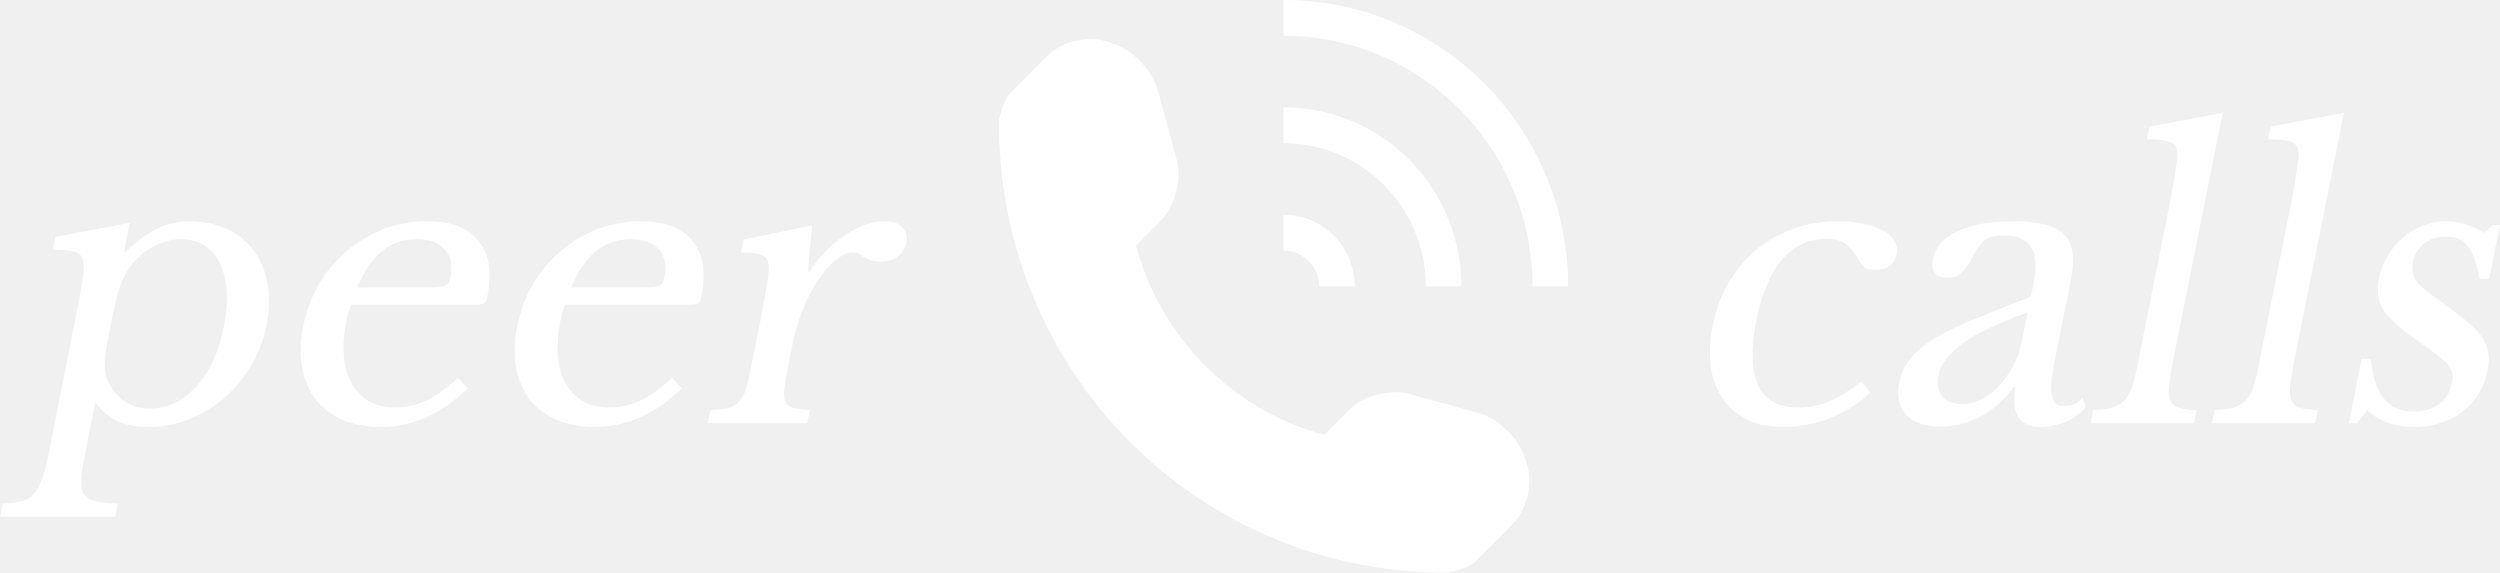
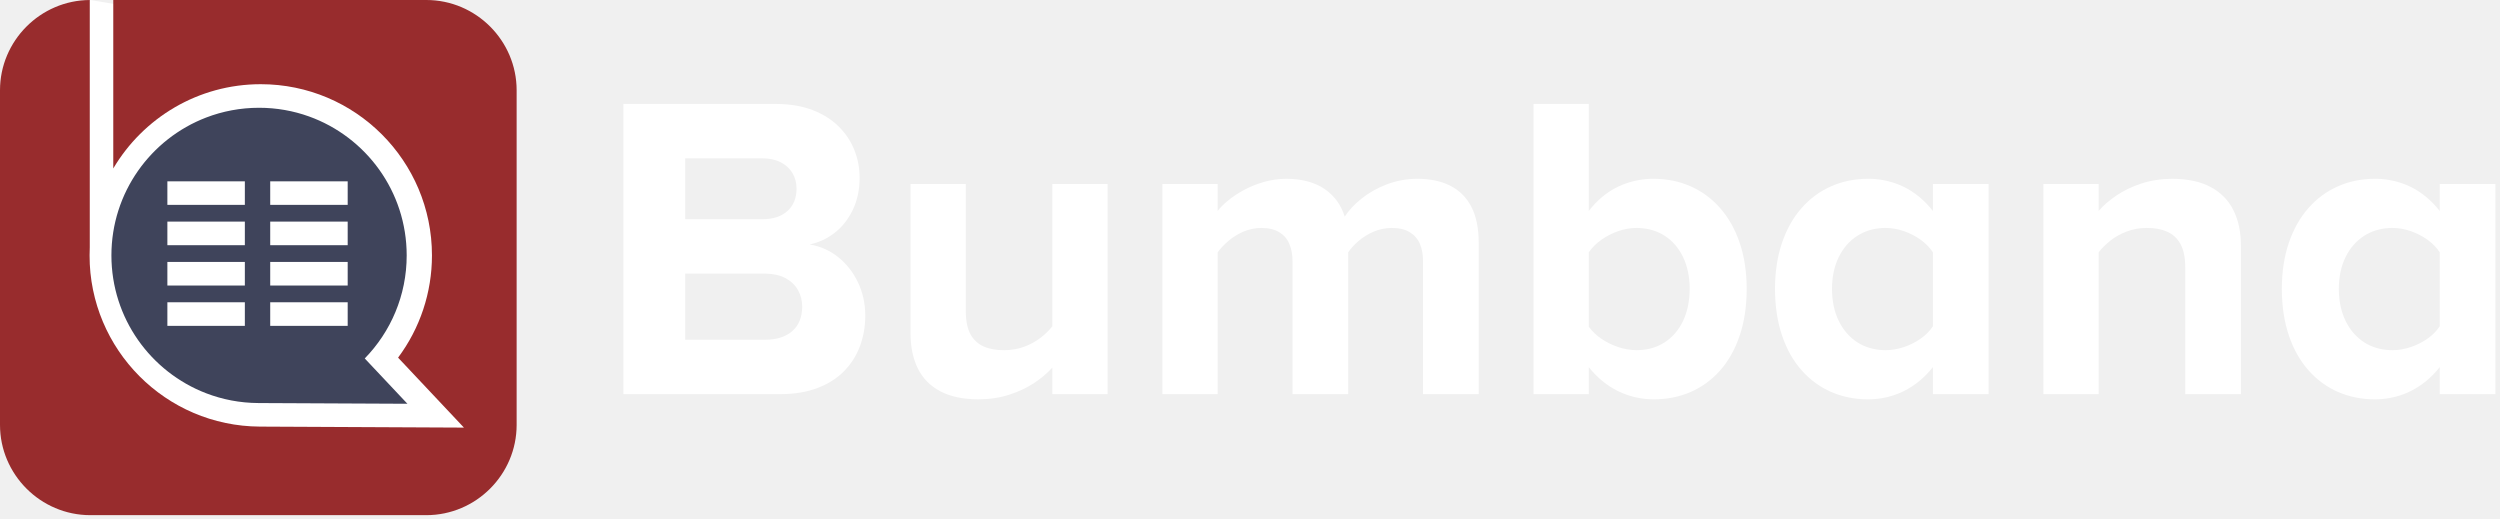
- <svg xmlns="http://www.w3.org/2000/svg" width="3208.535" height="734.889" viewBox="0 0 3208.535 734.889" id="svg2" version="1.1">
-   <defs id="defs4" />
-   <g id="layer1" transform="translate(-226.9601,260.7965)">
-     <g transform="translate(207.0748,-679.3539)" style="font-style:italic;font-variant:normal;font-weight:normal;font-stretch:normal;font-size:40px;line-height:125%;font-family:'Libre Baskerville';-inkscape-font-specification:'Libre Baskerville Italic';letter-spacing:0px;word-spacing:0px;fill:#fff;fill-opacity:1;stroke:none;stroke-width:1px;stroke-linecap:butt;stroke-linejoin:miter;stroke-opacity:1" id="flowRoot3336">
-       <path d="m 179.245,741.876 1.92,0 q 18.72,-18.24 38.4,-28.8 20.16,-10.56 43.68,-10.56 27.36,0 48,10.08 21.12,9.6 34.08,27.36 13.44,17.76 17.76,42.24 4.8,24 -0.96,52.8 -5.76,29.28 -20.64,53.76 -14.4,24 -34.56,41.28 -20.16,17.28 -45.12,26.88 -24.96,9.6 -51.84,9.6 -22.08,0 -38.88,-7.2 -16.32,-7.68 -28.8,-24.48 l -13.92,70.08 q -3.84,19.2 -4.32,30.72 -0.48,11.52 3.84,17.76 4.8,6.24 14.88,8.64 10.56,2.4 28.32,2.88 l -3.36,16.8 -147.84,0 3.36,-16.8 q 14.4,-0.48 23.52,-2.88 9.6,-2.4 15.84,-8.64 6.24,-6.24 10.08,-17.28 4.32,-10.56 8.16,-27.84 L 116.365,828.756 q 5.76,-27.84 8.64,-45.6 2.88,-17.76 2.4,-24.48 -0.48,-11.52 -8.16,-15.36 -7.68,-4.32 -31.68,-4.32 l 3.36,-16.32 95.52,-18.24 -7.2,37.44 z m 11.52,13.92 q -8.16,9.6 -13.92,23.04 -5.76,12.96 -10.08,34.08 l -7.68,37.44 q -2.4,12.96 -3.84,22.56 -0.96,9.12 -0.96,15.84 0.48,6.72 1.44,12 1.44,5.28 4.32,10.08 8.16,15.36 21.6,24 13.92,8.16 30.72,8.16 33.12,0 59.04,-27.84 25.92,-27.84 36,-78.24 4.8,-24.96 3.36,-45.12 -1.44,-20.64 -8.64,-35.04 -6.72,-14.88 -19.68,-23.04 -12.48,-8.16 -29.76,-8.16 -17.28,0 -33.6,8.16 -15.84,7.68 -28.32,22.08 z" style="font-style:italic;font-variant:normal;font-weight:normal;font-stretch:normal;font-size:480px;font-family:'Libre Baskerville';-inkscape-font-specification:'Libre Baskerville Italic';fill:#fff;fill-opacity:1" id="path5204" />
-       <path d="m 620.215,917.076 q -50.88,49.44 -111.36,49.44 -28.32,0 -49.44,-9.12 -21.12,-9.6 -34.56,-26.4 -12.96,-17.28 -17.28,-40.8 -4.32,-24 1.44,-52.8 5.76,-29.28 20.16,-54.24 14.88,-24.96 36,-42.72 21.12,-17.76 47.04,-27.84 26.4,-10.08 55.2,-10.08 46.56,0 66.72,25.44 20.64,24.96 11.04,72 -0.96,6.72 -4.32,8.16 -2.88,1.44 -12.48,1.44 l -157.92,0 q -1.44,3.84 -3.36,9.6 -1.44,5.28 -2.88,12 -4.8,24.96 -2.88,45.6 1.92,20.16 10.08,34.56 8.64,14.4 22.56,22.56 13.92,7.68 33.12,7.68 20.16,0 39.36,-8.64 19.2,-9.12 41.28,-29.28 l 12.48,13.44 z m -53.28,-129.6 q 9.6,0 15.36,-0.48 5.76,-0.48 8.64,-1.92 3.36,-1.44 4.8,-3.84 1.44,-2.88 2.4,-7.2 4.32,-22.08 -7.2,-35.04 -11.52,-13.44 -36,-13.44 -51.84,0 -76.32,61.92 l 88.32,0 z" style="font-style:italic;font-variant:normal;font-weight:normal;font-stretch:normal;font-size:480px;font-family:'Libre Baskerville';-inkscape-font-specification:'Libre Baskerville Italic';fill:#fff;fill-opacity:1" id="path5206" />
-       <path d="m 894.903,917.076 q -50.88,49.44 -111.36,49.44 -28.32,0 -49.44,-9.12 -21.12,-9.6 -34.56,-26.4 -12.96,-17.28 -17.28,-40.8 -4.32,-24 1.44,-52.8 5.76,-29.28 20.16,-54.24 14.88,-24.96 36,-42.72 21.12,-17.76 47.04,-27.84 26.4,-10.08 55.2,-10.08 46.56,0 66.72,25.44 20.64,24.96 11.04,72 -0.96,6.72 -4.32,8.16 -2.88,1.44 -12.48,1.44 l -157.92,0 q -1.44,3.84 -3.36,9.6 -1.44,5.28 -2.88,12 -4.8,24.96 -2.88,45.6 1.92,20.16 10.08,34.56 8.64,14.4 22.56,22.56 13.92,7.68 33.12,7.68 20.16,0 39.36,-8.64 19.2,-9.12 41.28,-29.28 l 12.48,13.44 z m -53.28,-129.6 q 9.6,0 15.36,-0.48 5.76,-0.48 8.64,-1.92 3.36,-1.44 4.8,-3.84 1.44,-2.88 2.4,-7.2 4.32,-22.08 -7.2,-35.04 -11.52,-13.44 -36,-13.44 -51.84,0 -76.32,61.92 l 88.32,0 z" style="font-style:italic;font-variant:normal;font-weight:normal;font-stretch:normal;font-size:480px;font-family:'Libre Baskerville';-inkscape-font-specification:'Libre Baskerville Italic';fill:#fff;fill-opacity:1" id="path5208" />
-       <path d="m 1031.83,885.396 q -3.84,19.68 -5.28,31.2 -1.44,11.52 1.44,17.76 2.88,5.76 10.08,7.68 7.2,1.92 21.12,2.88 l -3.36,16.8 -127.68,0 3.36,-16.8 q 13.92,-0.48 22.56,-2.4 8.64,-2.4 13.92,-8.16 5.76,-5.76 9.12,-16.32 3.36,-11.04 6.72,-29.28 l 11.52,-56.16 q 6.24,-32.64 9.12,-50.88 3.36,-18.24 0.96,-26.88 -2.4,-8.64 -11.04,-10.08 -8.16,-1.92 -23.52,-1.92 l 3.36,-16.8 87.84,-18.24 -5.28,59.52 1.92,0 q 9.12,-14.4 20.64,-26.4 12,-12 24.48,-20.16 12.96,-8.64 25.92,-13.44 12.96,-4.8 25.44,-4.8 15.36,0 22.56,7.68 7.68,7.2 5.28,19.68 -2.4,11.52 -11.04,18.24 -8.64,6.24 -22.08,6.24 -7.68,0 -12.48,-1.92 -4.8,-1.92 -8.64,-3.84 -3.36,-2.4 -6.72,-4.32 -3.36,-1.92 -7.68,-1.92 -12.96,0 -29.28,16.8 -15.84,16.32 -28.32,41.76 -6.72,13.92 -12.48,31.68 -5.28,17.28 -9.12,36.48 l -3.36,16.32 z" style="font-style:italic;font-variant:normal;font-weight:normal;font-stretch:normal;font-size:480px;font-family:'Libre Baskerville';-inkscape-font-specification:'Libre Baskerville Italic';fill:#fff;fill-opacity:1" id="path5210" />
-     </g>
-     <path id="path3392" d="m 2168.863,411.233 -48.414,48.711 c -8.649,8.656 -33.97,14.128 -34.727,14.128 -153.266,1.3 -300.824,-59.249 -409.265,-168.377 -108.75,-109.396 -169,-258.443 -167.328,-413.095 0,-0.09 5.551,-24.848 14.177,-33.46 l 48.414,-48.755 c 17.765,-17.851 51.778,-25.925 75.606,-17.942 l 10.209,3.453 c 23.828,7.983 48.725,34.446 55.323,58.801 l 24.385,90.02 c 6.619,24.401 -2.274,59.115 -20.017,76.967 l -32.365,32.563 c 31.742,118.367 123.998,211.169 241.577,243.148 l 32.365,-32.563 c 17.744,-17.853 52.337,-26.777 76.589,-20.139 l 89.472,24.58 c 24.162,6.594 50.464,31.62 58.444,55.616 l 3.388,10.271 c 7.932,24 -0.091,58.223 -17.835,76.074 z m -248.933,-304.596 45.649,0 c 0,-50.729 -40.879,-91.858 -91.299,-91.858 l 0,45.929 c 25.165,0 45.65,20.631 45.65,45.929 z m 182.598,0 c 0,-126.844 -102.177,-229.647 -228.247,-229.647 l 0,45.931 c 100.706,0 182.598,82.44 182.598,183.716 l 45.65,0 z m -228.247,-367.434 0,45.929 c 176.178,0 319.546,144.246 319.546,321.505 l 45.65,0 c 0,-202.914 -163.517,-367.434 -365.196,-367.434 z" style="fill:#fff;fill-opacity:1" />
-     <g transform="translate(2342.195,-679.3539)" style="font-style:italic;font-variant:normal;font-weight:normal;font-stretch:normal;font-size:40px;line-height:125%;font-family:'Libre Baskerville';-inkscape-font-specification:'Libre Baskerville Italic';letter-spacing:0px;word-spacing:0px;fill:#fff;fill-opacity:1;stroke:none;stroke-width:1px;stroke-linecap:butt;stroke-linejoin:miter;stroke-opacity:1" id="flowRoot3336-5">
-       <path d="m 285.325,921.876 q -21.6,21.12 -51.36,33.12 -29.76,11.52 -61.44,11.52 -25.44,0 -45.12,-9.12 -19.2,-9.6 -31.2,-26.4 -12,-17.28 -15.84,-41.28 -3.36,-24 2.4,-53.28 6.24,-30.72 20.64,-55.2 14.88,-24.96 35.52,-42.24 21.12,-17.76 47.52,-26.88 26.88,-9.6 56.64,-9.6 18.72,0 33.12,3.36 14.88,2.88 24.96,8.64 10.56,5.28 14.88,13.44 4.8,7.68 2.88,16.8 -1.92,9.6 -9.12,14.88 -7.2,5.28 -18.24,5.28 -8.64,0 -13.92,-3.36 -4.8,-3.84 -11.52,-16.32 -7.2,-11.04 -15.36,-15.36 -7.68,-4.8 -21.6,-4.8 -34.08,0 -57.12,26.4 -22.56,26.4 -33.12,77.76 -11.04,55.2 2.4,84 13.92,28.32 51.36,28.32 20.16,0 39.36,-7.68 19.68,-8.16 41.28,-25.92 l 12,13.92 z" style="font-style:italic;font-variant:normal;font-weight:normal;font-stretch:normal;font-size:480px;font-family:'Libre Baskerville';-inkscape-font-specification:'Libre Baskerville Italic';fill:#fff;fill-opacity:1" id="path5193" />
-       <path d="m 487,819.636 q -29.28,10.56 -50.4,20.64 -21.12,10.08 -34.56,20.16 -13.44,10.08 -20.64,20.16 -6.72,10.08 -9.12,20.64 -2.88,15.84 5.28,25.92 8.64,10.08 25.92,10.08 12.48,0 24.48,-6.24 12,-6.24 22.08,-16.8 10.56,-11.04 18.24,-25.44 8.16,-14.88 11.04,-31.2 l 7.68,-37.92 z m 4.32,-20.64 3.84,-19.68 q 11.52,-58.56 -38.4,-58.56 -8.16,0 -14.4,1.44 -5.76,1.44 -10.56,4.8 -4.32,3.36 -8.64,9.6 -4.32,6.24 -9.12,15.36 -7.68,13.92 -13.92,18.72 -5.76,4.32 -15.36,4.32 -24,0 -19.2,-24 4.32,-23.04 31.2,-35.52 27.36,-12.96 72.48,-12.96 48,0 64.8,17.28 16.8,16.8 8.64,57.6 l -21.6,107.52 q -11.04,54.72 10.56,54.72 6.72,0 13.44,-1.44 6.72,-1.92 12.48,-9.12 l 4.32,11.52 q -8.16,11.04 -24.96,18.72 -16.8,7.2 -33.6,7.2 -21.12,0 -28.8,-13.44 -7.68,-13.44 -2.88,-37.92 l -2.4,0 q -16.8,23.52 -41.76,37.44 -24.96,13.44 -51.84,13.44 -30.24,0 -44.64,-15.36 -13.92,-15.36 -8.64,-41.28 2.4,-11.52 8.16,-22.08 6.24,-10.56 17.28,-20.16 11.04,-9.6 27.84,-18.72 16.8,-9.6 40.32,-19.2 l 75.36,-30.24 z" style="font-style:italic;font-variant:normal;font-weight:normal;font-stretch:normal;font-size:480px;font-family:'Libre Baskerville';-inkscape-font-specification:'Libre Baskerville Italic';fill:#fff;fill-opacity:1" id="path5195" />
-       <path d="m 672.61,886.836 q -3.36,18.24 -4.32,29.28 -0.96,11.04 2.4,17.28 3.36,6.24 11.04,8.64 8.16,2.4 22.08,2.88 l -3.36,16.8 -132.48,0 3.36,-16.8 q 14.4,-0.48 23.52,-2.88 9.12,-2.88 15.36,-8.64 6.24,-5.76 10.08,-15.84 3.84,-10.56 7.2,-27.36 l 41.28,-206.88 q 5.28,-25.92 7.68,-43.2 2.88,-17.76 2.88,-24 0,-11.04 -8.16,-14.88 -8.16,-3.84 -31.2,-3.84 l 3.36,-16.32 94.08,-17.76 -64.8,323.52 z" style="font-style:italic;font-variant:normal;font-weight:normal;font-stretch:normal;font-size:480px;font-family:'Libre Baskerville';-inkscape-font-specification:'Libre Baskerville Italic';fill:#fff;fill-opacity:1" id="path5197" />
-       <path d="m 828.235,886.836 q -3.36,18.24 -4.32,29.28 -0.96,11.04 2.4,17.28 3.36,6.24 11.04,8.64 8.16,2.4 22.08,2.88 l -3.36,16.8 -132.48,0 3.36,-16.8 q 14.4,-0.48 23.52,-2.88 9.12,-2.88 15.36,-8.64 6.24,-5.76 10.08,-15.84 3.84,-10.56 7.2,-27.36 l 41.28,-206.88 q 5.28,-25.92 7.68,-43.2 2.88,-17.76 2.88,-24 0,-11.04 -8.16,-14.88 -8.16,-3.84 -31.2,-3.84 l 3.36,-16.32 94.08,-17.76 -64.8,323.52 z" style="font-style:italic;font-variant:normal;font-weight:normal;font-stretch:normal;font-size:480px;font-family:'Libre Baskerville';-inkscape-font-specification:'Libre Baskerville Italic';fill:#fff;fill-opacity:1" id="path5199" />
-       <path d="m 909.94,961.716 -10.56,0 16.32,-82.56 12,0 q 5.28,67.68 54.72,67.68 19.2,0 32.16,-9.12 13.44,-9.6 17.28,-28.8 1.44,-7.2 0,-12 -0.96,-5.28 -5.76,-10.56 -4.8,-5.76 -14.4,-12.96 -9.12,-7.2 -24.96,-18.24 -13.92,-10.08 -24.48,-18.72 -10.08,-8.64 -16.8,-17.28 -6.24,-9.12 -8.16,-19.2 -1.92,-10.08 0.48,-23.52 3.36,-16.32 11.52,-29.76 8.16,-13.92 19.68,-23.52 11.52,-9.6 25.44,-14.88 14.4,-5.76 29.76,-5.76 12.96,0 25.92,4.32 13.44,3.84 22.56,10.56 l 11.52,-10.08 9.12,0 -13.92,69.12 -12.48,0 q -4.8,-29.28 -14.88,-41.76 -9.6,-12.48 -27.84,-12.48 -16.32,0 -27.84,8.64 -11.52,8.64 -14.88,24 -1.44,8.16 0,14.4 1.44,5.76 5.76,11.52 4.8,5.76 12.48,12 7.68,5.76 18.72,13.44 17.76,12.96 30.24,23.04 12.96,10.08 20.16,20.16 7.2,9.6 9.12,20.16 2.4,10.56 -0.48,24 -6.72,34.08 -32.64,53.76 -25.92,19.2 -61.92,19.2 -37.44,0 -60,-21.6 l -12.96,16.8 z" style="font-style:italic;font-variant:normal;font-weight:normal;font-stretch:normal;font-size:480px;font-family:'Libre Baskerville';-inkscape-font-specification:'Libre Baskerville Italic';fill:#fff;fill-opacity:1" id="path5201" />
-     </g>
+ <svg xmlns="http://www.w3.org/2000/svg" viewBox="0 0 400 83" version="1.1">
+   <g id="Logo">
+     <polygon id="Bg" fill="#FFFFFF" points="14.4 0 74.202 9.889 78.4 75.2 14.4 75.2" />
+     <path d="M68.214,-1.01643954e-20 C76.161,-1.01643954e-20 82.662,6.502 82.662,14.448 L82.662,67.977 C82.662,75.924 76.161,82.425 68.214,82.425 L14.448,82.425 C6.502,82.425 0,75.924 0,67.977 L0,14.448 C0,6.531 6.453,0.049 14.36,0.001 L14.36,39.574 C14.341,40.002 14.328,40.432 14.328,40.865 C14.328,55.938 26.516,68.183 41.587,68.256 L74.229,68.416 L63.693,57.223 C67.201,52.522 69.114,46.81 69.114,40.865 C69.114,25.739 56.847,13.472 41.721,13.472 C31.674,13.472 22.891,18.886 18.123,26.954 L18.123,-8.75273521e-07 L68.214,-1.01643954e-20 Z" id="svg_1" fill="#982C2D" fill-rule="nonzero" />
+     <path d="M32.979,18.809 C24.117,22.214 17.826,30.806 17.826,40.866 C17.826,50.925 24.117,59.515 32.979,62.92 L32.979,52.137 L26.78,52.137 L26.78,48.362 L32.979,48.362 L32.979,45.685 L26.78,45.685 L26.78,41.911 L32.979,41.911 L32.979,39.233 L26.78,39.233 L26.78,35.46 L32.979,35.46 L32.979,32.782 L26.78,32.782 L26.78,29.008 L32.979,29.008 L32.979,18.809 Z M49.432,18.628 C46.938,17.732 44.249,17.244 41.448,17.244 C38.462,17.244 35.608,17.798 32.979,18.809 L32.979,29.008 L39.176,29.008 L39.176,32.782 L32.979,32.782 L32.979,35.46 L39.176,35.46 L39.176,39.233 L32.979,39.233 L32.979,41.911 L39.176,41.911 L39.176,45.685 L32.979,45.685 L32.979,48.362 L39.176,48.362 L39.176,52.137 L32.979,52.137 L32.979,62.92 C35.574,63.918 38.389,64.472 41.33,64.487 L41.33,64.488 L49.432,64.527 L49.432,52.137 L43.234,52.137 L43.234,48.362 L49.432,48.362 L49.432,45.685 L43.234,45.685 L43.234,41.911 L49.432,41.911 L49.432,39.233 L43.234,39.233 L43.234,35.46 L49.432,35.46 L49.432,32.782 L43.234,32.782 L43.234,29.008 L49.432,29.008 L49.432,18.628 Z M58.361,57.352 C62.511,53.095 65.07,47.279 65.07,40.866 C65.07,30.624 58.548,21.903 49.432,18.628 L49.432,29.008 L55.63,29.008 L55.63,32.782 L49.432,32.782 L49.432,35.46 L55.63,35.46 L55.63,39.233 L49.432,39.233 L49.432,41.911 L55.63,41.911 L55.63,45.685 L49.432,45.685 L49.432,48.362 L55.63,48.362 L55.63,52.137 L49.432,52.137 L49.432,64.527 L65.187,64.603 L58.361,57.352 L58.361,57.352 Z" id="svg_2" fill="#3F445B" fill-rule="nonzero" />
+     <path d="M118.537,16.631 L99.744,16.631 L99.744,63.06 L118.537,63.06 L118.537,54.359 L109.628,54.359 L109.628,43.779 L118.537,43.779 L118.537,35.077 L109.628,35.077 L109.628,25.333 L118.537,25.333 L118.537,16.631 L118.537,16.631 Z M124.942,63.06 C127.168,63.049 129.13,62.724 130.812,62.074 C132.495,61.435 133.91,60.543 135.035,59.394 C136.172,58.246 137.019,56.911 137.588,55.392 C138.156,53.871 138.446,52.224 138.446,50.461 C138.434,48.512 138.028,46.737 137.251,45.124 C136.474,43.512 135.406,42.166 134.072,41.111 C132.738,40.055 131.23,39.393 129.536,39.115 C131.021,38.802 132.354,38.175 133.561,37.236 C134.768,36.296 135.719,35.077 136.439,33.592 C137.158,32.108 137.53,30.403 137.54,28.465 C137.54,26.899 137.262,25.414 136.694,23.998 C136.137,22.583 135.29,21.33 134.177,20.228 C133.051,19.114 131.659,18.244 130,17.606 C128.329,16.968 126.392,16.643 124.176,16.631 L118.537,16.631 L118.537,25.333 L122.018,25.333 C123.143,25.333 124.107,25.553 124.908,25.959 C125.719,26.376 126.346,26.945 126.786,27.676 C127.227,28.407 127.448,29.242 127.448,30.205 C127.436,31.714 126.949,32.909 125.986,33.767 C125.034,34.626 123.712,35.066 122.018,35.077 L118.537,35.077 L118.537,43.779 L122.436,43.779 C123.712,43.79 124.791,44.034 125.673,44.498 C126.554,44.974 127.216,45.6 127.668,46.401 C128.121,47.189 128.353,48.083 128.353,49.069 C128.341,50.751 127.819,52.051 126.775,52.967 C125.743,53.884 124.292,54.347 122.436,54.359 L118.537,54.359 L118.537,63.06 L124.942,63.061 L124.942,63.06 L124.942,63.06 Z" id="svg_3" fill="#FFFFFF" fill-rule="nonzero" />
+     <path d="M177.217,63.06 L177.217,29.439 L168.377,29.439 L168.377,52.201 C167.867,52.862 167.229,53.477 166.475,54.058 C165.709,54.637 164.851,55.113 163.888,55.473 C162.913,55.833 161.857,56.018 160.72,56.03 C159.456,56.041 158.365,55.856 157.449,55.461 C156.521,55.066 155.801,54.417 155.291,53.512 C154.792,52.607 154.537,51.378 154.525,49.835 L154.525,29.439 L145.685,29.439 L145.685,53.315 C145.685,55.507 146.08,57.387 146.857,58.965 C147.646,60.543 148.84,61.761 150.453,62.607 C152.054,63.455 154.084,63.884 156.544,63.895 C158.377,63.884 160.047,63.629 161.544,63.13 C163.041,62.642 164.363,62.017 165.512,61.25 C166.661,60.473 167.612,59.661 168.377,58.814 L168.377,63.06 L177.218,63.06 L177.217,63.06 Z" id="svg_4" fill="#FFFFFF" fill-rule="nonzero" />
+     <path d="M236.593,63.06 L236.593,38.767 C236.582,36.47 236.187,34.567 235.41,33.07 C234.621,31.562 233.496,30.449 232.023,29.706 C230.561,28.964 228.786,28.604 226.709,28.604 C224.981,28.627 223.368,28.929 221.86,29.509 C220.352,30.089 219.018,30.843 217.869,31.759 C216.72,32.676 215.815,33.639 215.154,34.66 C214.563,32.757 213.472,31.284 211.905,30.216 C210.328,29.161 208.31,28.616 205.827,28.604 C204.539,28.616 203.309,28.789 202.137,29.138 C200.978,29.474 199.91,29.915 198.947,30.449 C197.972,30.982 197.137,31.539 196.441,32.13 C195.733,32.711 195.2,33.256 194.829,33.755 L194.829,29.439 L185.989,29.439 L185.989,63.06 L194.829,63.06 L194.829,40.368 C195.269,39.753 195.849,39.15 196.546,38.546 C197.242,37.954 198.031,37.468 198.912,37.073 C199.806,36.691 200.768,36.481 201.789,36.47 C202.996,36.481 203.96,36.702 204.701,37.166 C205.432,37.618 205.977,38.245 206.302,39.045 C206.639,39.846 206.813,40.774 206.801,41.829 L206.801,63.06 L215.711,63.06 L215.711,40.368 C216.129,39.753 216.685,39.138 217.382,38.546 C218.066,37.954 218.856,37.468 219.76,37.073 C220.654,36.691 221.628,36.481 222.671,36.47 C223.878,36.481 224.841,36.702 225.584,37.166 C226.315,37.618 226.86,38.245 227.197,39.045 C227.521,39.846 227.695,40.774 227.683,41.829 L227.683,63.06 L236.593,63.06 L236.593,63.06 Z" id="svg_5" fill="#FFFFFF" fill-rule="nonzero" />
+     <path d="M254.205,52.271 L254.205,40.368 C254.726,39.614 255.4,38.952 256.223,38.361 C257.047,37.781 257.94,37.316 258.915,36.98 C259.89,36.644 260.875,36.47 261.862,36.47 C262.002,36.471 262.141,36.474 262.279,36.481 L262.279,28.796 C261.11,28.995 259.982,29.352 258.892,29.869 C257.105,30.727 255.55,32.015 254.205,33.755 L254.205,16.631 L245.365,16.631 L245.365,63.06 L254.205,63.061 L254.205,58.744 C255.539,60.415 257.093,61.691 258.868,62.572 C259.957,63.106 261.095,63.478 262.279,63.689 L262.279,56.018 C262.141,56.025 262.002,56.029 261.862,56.03 C260.875,56.018 259.89,55.855 258.915,55.531 C257.94,55.206 257.047,54.765 256.223,54.208 C255.4,53.639 254.726,53.001 254.205,52.271 L254.205,52.271 Z M262.279,36.481 C263.81,36.553 265.157,36.966 266.328,37.711 C267.593,38.523 268.579,39.66 269.287,41.122 C269.982,42.572 270.342,44.277 270.354,46.214 C270.342,48.176 269.982,49.892 269.287,51.355 C268.579,52.828 267.593,53.965 266.328,54.789 C265.157,55.533 263.81,55.947 262.279,56.018 L262.279,63.689 C263.026,63.822 263.792,63.891 264.576,63.896 C266.711,63.896 268.684,63.501 270.493,62.724 C272.291,61.934 273.87,60.797 275.214,59.278 C276.549,57.769 277.593,55.925 278.335,53.733 C279.09,51.54 279.461,49.034 279.473,46.214 C279.461,43.477 279.09,41.017 278.347,38.848 C277.617,36.678 276.572,34.833 275.238,33.315 C273.904,31.783 272.326,30.622 270.516,29.822 C268.706,29.01 266.733,28.615 264.576,28.604 C263.793,28.604 263.028,28.668 262.279,28.796 L262.279,36.481 L262.279,36.481 Z" id="svg_6" fill="#FFFFFF" fill-rule="nonzero" />
+     <path d="M301.19,28.797 C300.44,28.668 299.675,28.604 298.893,28.604 C296.747,28.616 294.762,29.01 292.953,29.822 C291.143,30.623 289.577,31.783 288.232,33.315 C286.897,34.834 285.864,36.678 285.122,38.848 C284.38,41.017 284.009,43.477 283.997,46.215 C284.009,49.034 284.391,51.54 285.146,53.733 C285.888,55.926 286.944,57.77 288.29,59.279 C289.635,60.798 291.212,61.934 293.011,62.724 C294.821,63.501 296.782,63.895 298.893,63.895 C299.681,63.891 300.447,63.824 301.19,63.695 L301.19,56.015 C299.686,55.933 298.352,55.522 297.199,54.789 C295.923,53.964 294.925,52.827 294.206,51.354 C293.487,49.892 293.126,48.176 293.116,46.215 C293.126,44.277 293.487,42.572 294.206,41.121 C294.925,39.66 295.923,38.523 297.199,37.711 C298.352,36.978 299.686,36.565 301.19,36.484 L301.19,28.797 L301.19,28.797 Z M318.174,63.06 L318.174,29.439 L309.265,29.439 L309.265,33.755 C307.896,32.015 306.319,30.727 304.554,29.869 C303.475,29.353 302.353,28.998 301.19,28.797 L301.19,36.484 C301.351,36.476 301.513,36.471 301.677,36.47 C302.663,36.47 303.65,36.644 304.624,36.98 C305.599,37.316 306.492,37.781 307.304,38.361 C308.116,38.952 308.766,39.614 309.265,40.368 L309.265,52.201 C308.766,52.956 308.116,53.617 307.304,54.185 C306.492,54.754 305.599,55.206 304.624,55.531 C303.65,55.856 302.663,56.03 301.677,56.03 C301.513,56.028 301.351,56.024 301.19,56.015 L301.19,63.695 C302.395,63.485 303.54,63.111 304.624,62.572 C306.387,61.691 307.931,60.416 309.265,58.744 L309.265,63.06 L318.174,63.06 L318.174,63.06 Z" id="svg_7" fill="#FFFFFF" fill-rule="nonzero" />
+     <path d="M358.547,63.06 L358.547,39.323 C358.547,37.131 358.152,35.24 357.352,33.639 C356.551,32.038 355.333,30.797 353.709,29.926 C352.086,29.056 350.032,28.616 347.549,28.604 C345.74,28.616 344.069,28.882 342.56,29.381 C341.063,29.88 339.73,30.53 338.593,31.307 C337.445,32.084 336.505,32.896 335.786,33.755 L335.786,29.439 L326.944,29.439 L326.944,63.06 L335.786,63.06 L335.786,40.368 C336.296,39.707 336.934,39.08 337.676,38.488 C338.43,37.896 339.288,37.421 340.252,37.049 C341.215,36.667 342.282,36.481 343.442,36.47 C344.707,36.458 345.798,36.656 346.726,37.061 C347.642,37.456 348.361,38.116 348.872,39.033 C349.371,39.949 349.638,41.191 349.638,42.734 L349.638,63.06 L358.547,63.06 L358.547,63.06 Z" id="svg_8" fill="#FFFFFF" fill-rule="nonzero" />
+     <path d="M382.284,28.797 C381.534,28.668 380.769,28.604 379.987,28.604 C377.84,28.616 375.856,29.01 374.046,29.822 C372.236,30.623 370.671,31.783 369.325,33.315 C367.99,34.834 366.958,36.678 366.215,38.848 C365.473,41.017 365.102,43.477 365.091,46.215 C365.102,49.034 365.485,51.54 366.239,53.733 C366.982,55.926 368.038,57.77 369.383,59.279 C370.729,60.798 372.306,61.934 374.105,62.724 C375.915,63.501 377.875,63.895 379.987,63.895 C380.775,63.891 381.54,63.824 382.284,63.695 L382.284,56.015 C380.779,55.933 379.446,55.522 378.293,54.789 C377.017,53.964 376.019,52.827 375.3,51.354 C374.58,49.892 374.221,48.176 374.209,46.215 C374.221,44.277 374.58,42.572 375.3,41.121 C376.019,39.66 377.017,38.523 378.293,37.711 C379.446,36.978 380.779,36.565 382.284,36.484 L382.284,28.797 L382.284,28.797 Z M399.268,63.06 L399.268,29.439 L390.358,29.439 L390.358,33.755 C388.989,32.015 387.412,30.727 385.648,29.869 C384.569,29.353 383.446,28.998 382.284,28.797 L382.284,36.484 C382.444,36.476 382.607,36.471 382.771,36.47 C383.758,36.47 384.743,36.644 385.717,36.98 C386.692,37.316 387.586,37.781 388.398,38.361 C389.21,38.952 389.86,39.614 390.358,40.368 L390.358,52.201 C389.86,52.956 389.21,53.617 388.398,54.185 C387.586,54.754 386.692,55.206 385.717,55.531 C384.743,55.856 383.758,56.03 382.771,56.03 C382.607,56.028 382.444,56.024 382.284,56.015 L382.284,63.695 C383.488,63.485 384.635,63.111 385.717,62.572 C387.481,61.691 389.024,60.416 390.358,58.744 L390.358,63.06 L399.268,63.06 L399.268,63.06 Z" id="svg_9" fill="#FFFFFF" fill-rule="nonzero" />
  </g>
</svg>
